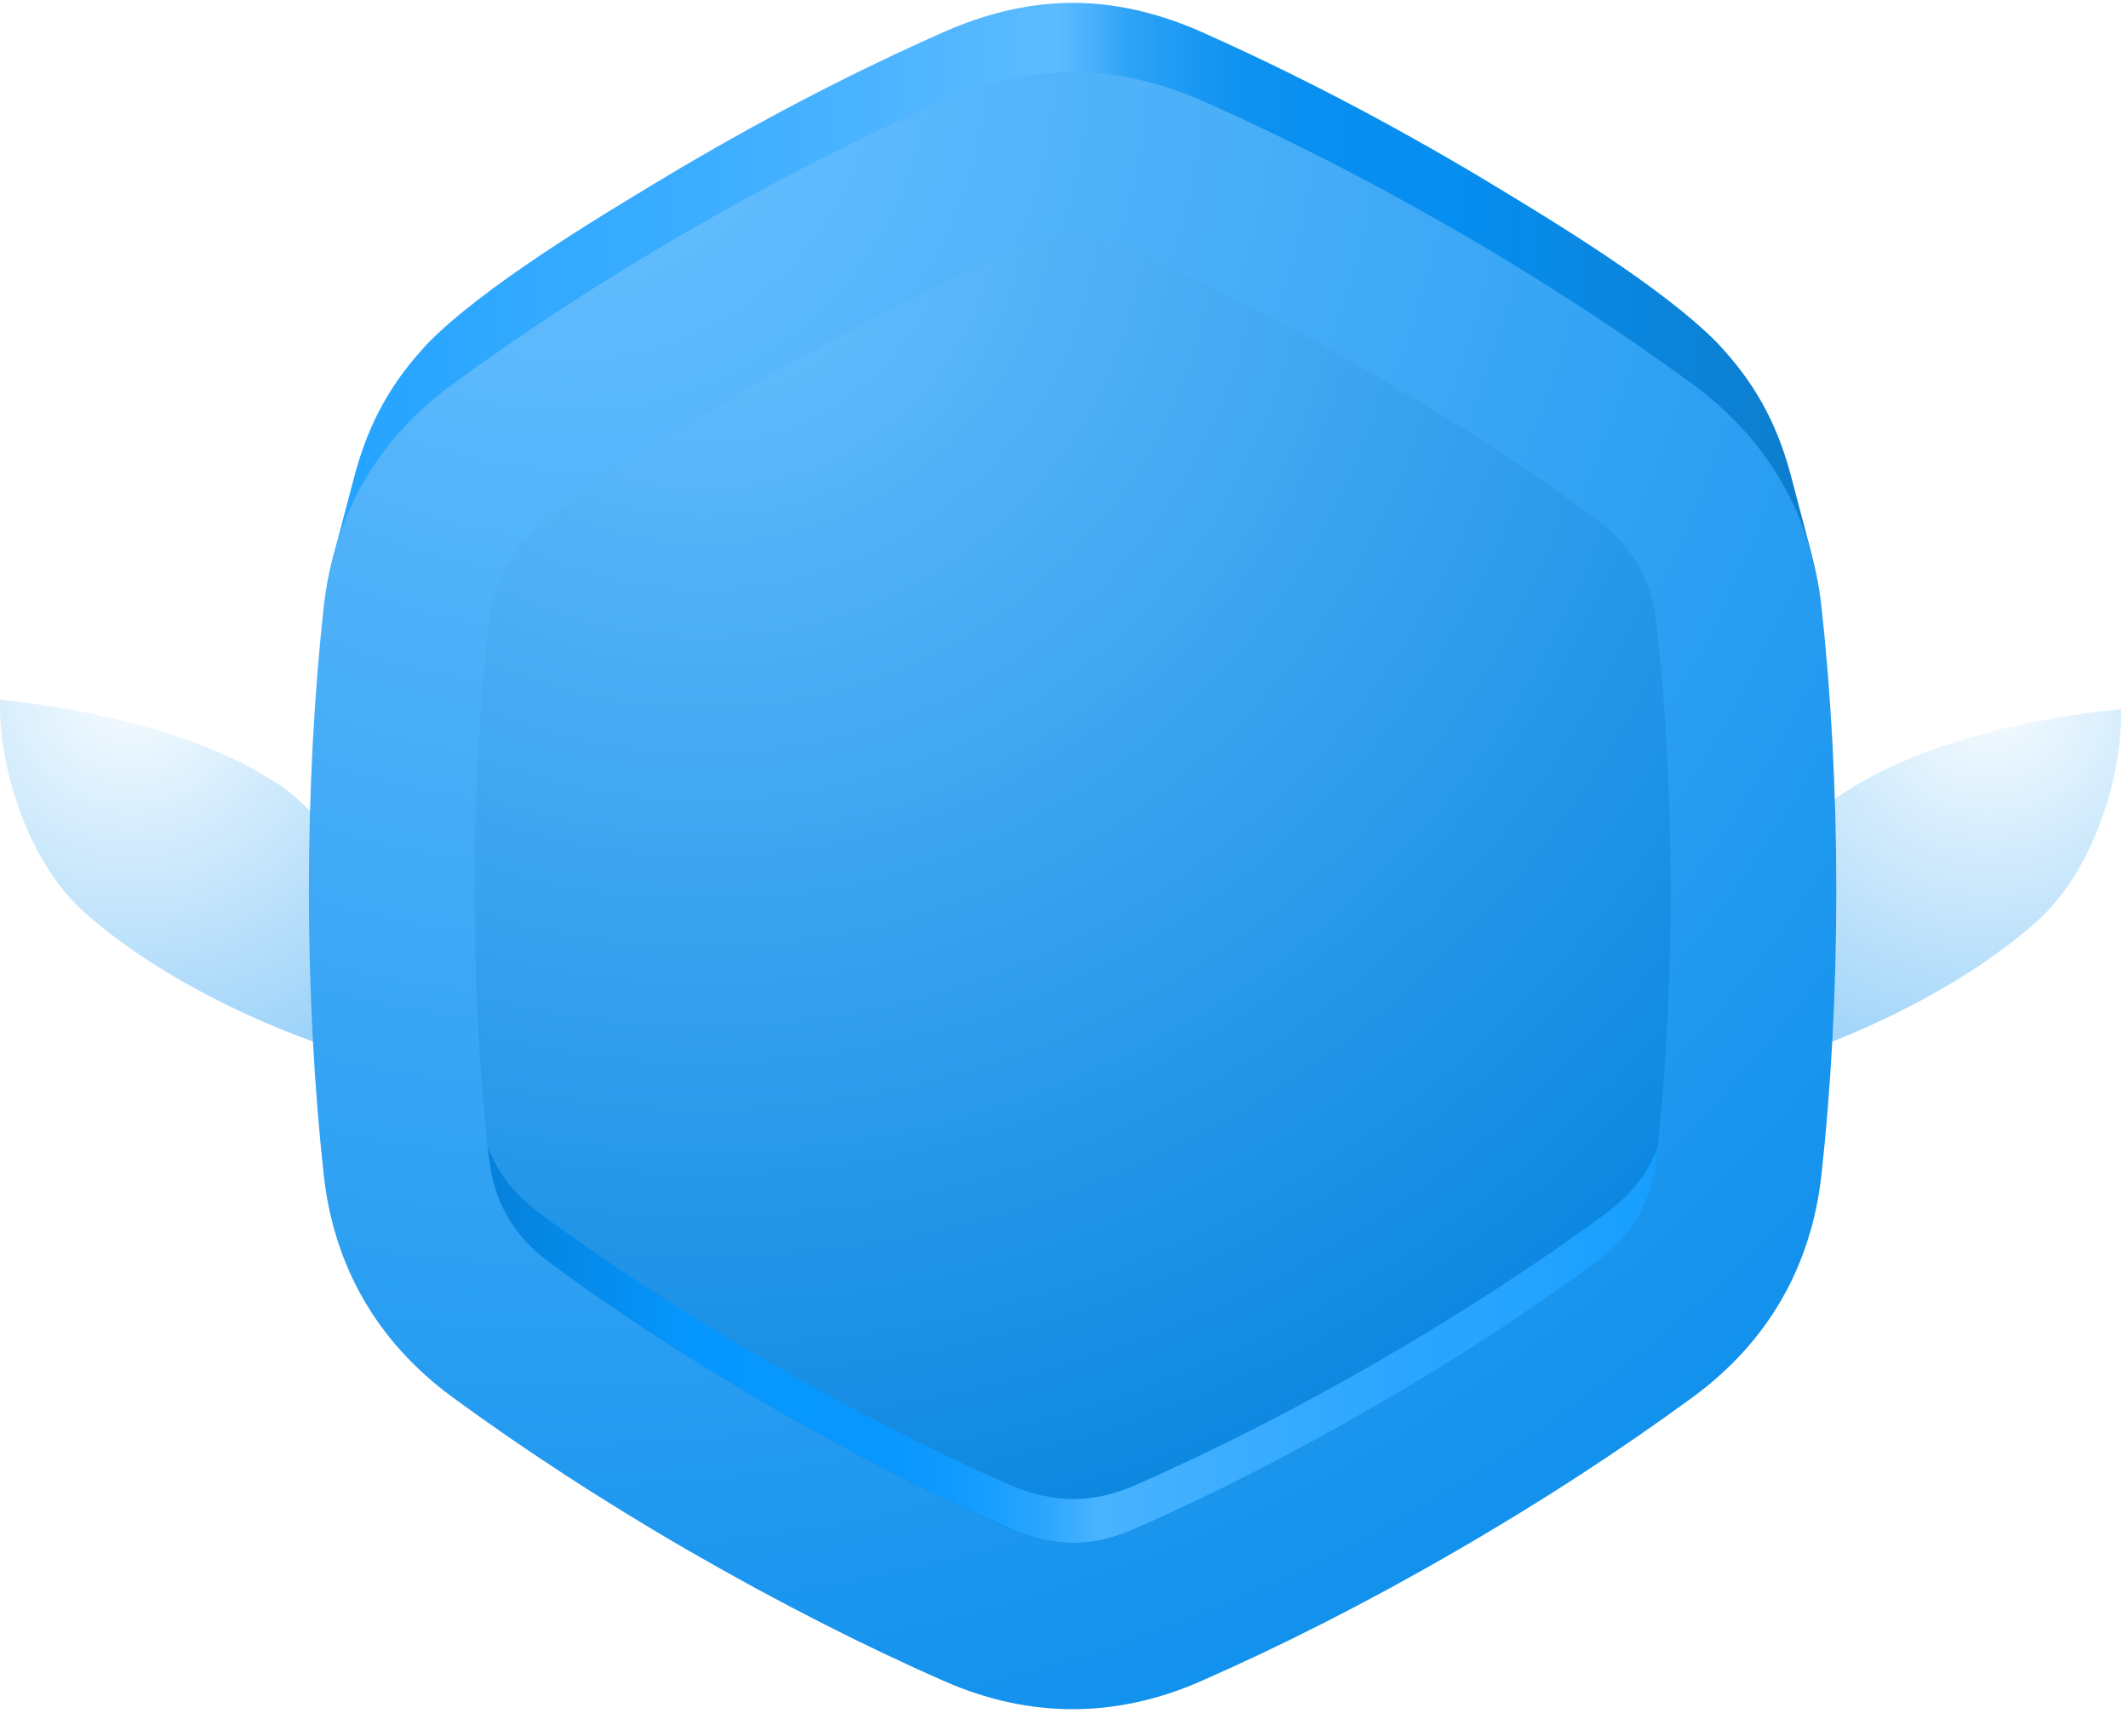
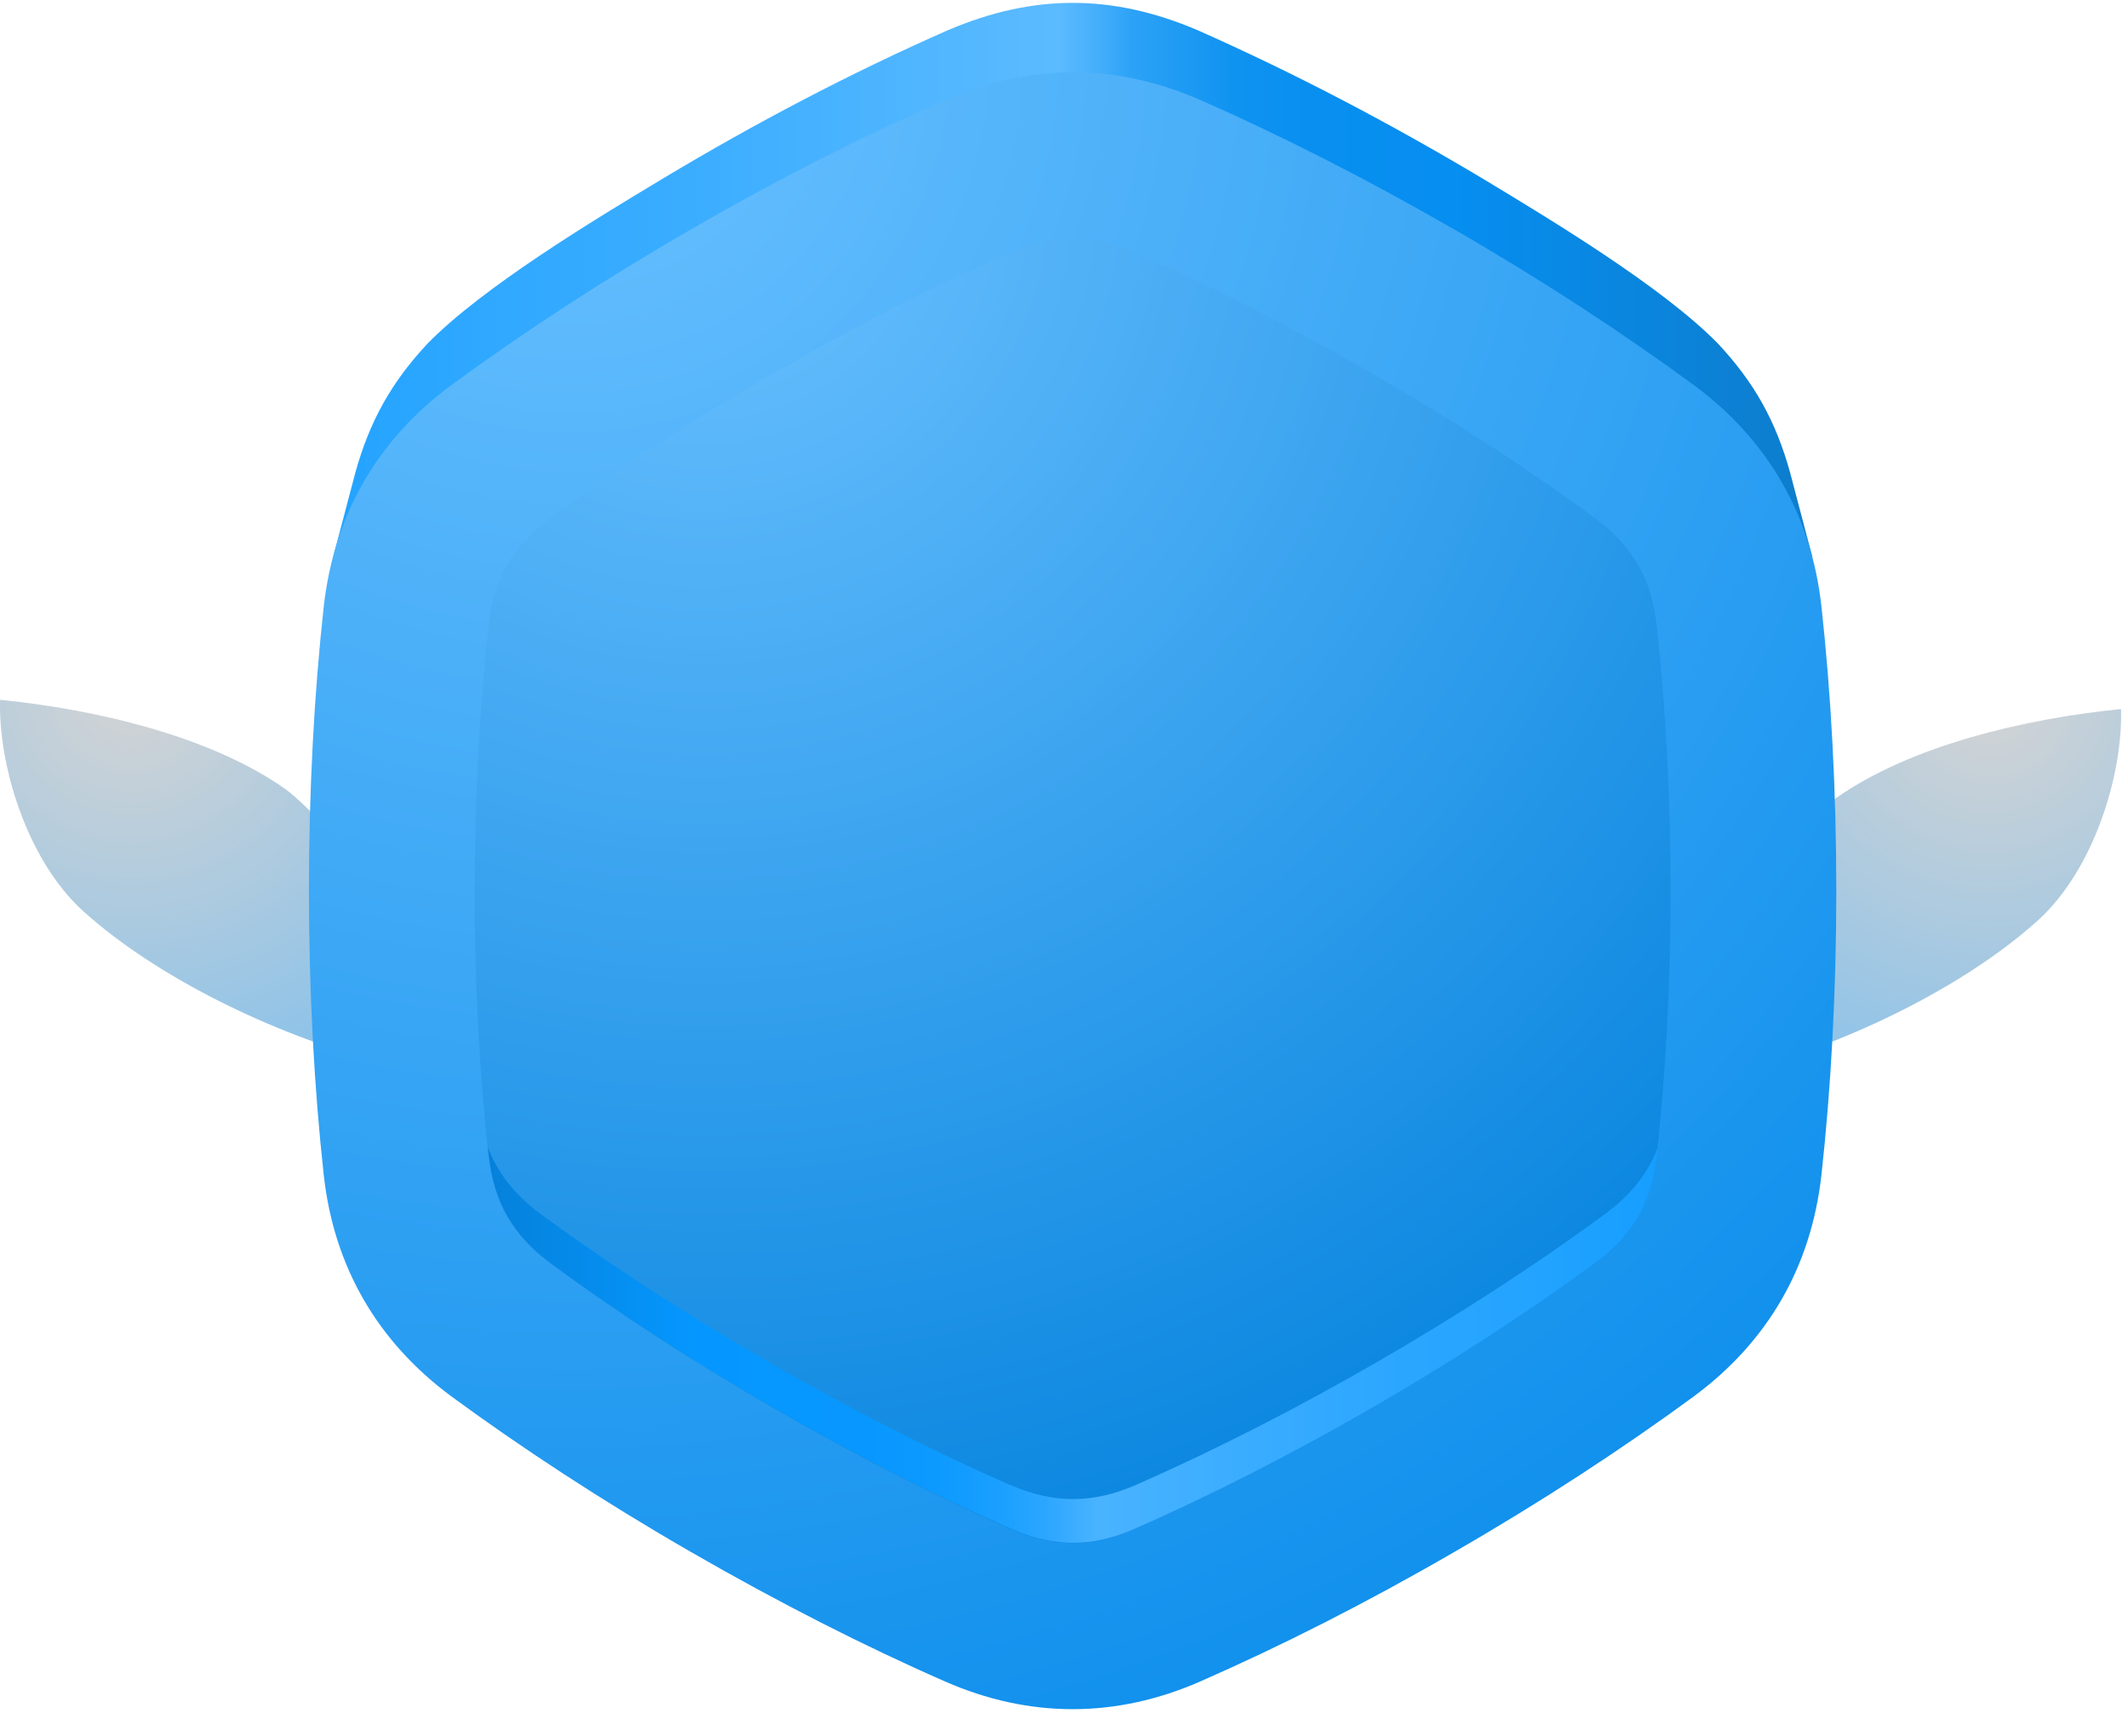
<svg xmlns="http://www.w3.org/2000/svg" width="76" height="62" viewBox="0 0 76 62" fill="none">
  <path fill-rule="evenodd" clip-rule="evenodd" d="M13.653 31.92V37.98C9.653 36.93 5.523 34.85 2.983 32.56C0.933 30.71 -0.067 27.27 0.003 25C3.423 25.34 7.523 26.3 10.193 28.19C10.913 28.7 13.083 31 13.653 31.92Z" fill="url(#paint0_radial_5106_234)" />
  <path fill-rule="evenodd" clip-rule="evenodd" d="M62.101 32.25V38.31C66.101 37.26 70.231 35.18 72.771 32.89C74.821 31.04 75.821 27.6 75.751 25.33C72.331 25.67 68.231 26.63 65.561 28.52C64.841 29.03 62.671 31.33 62.101 32.25Z" fill="url(#paint1_radial_5106_234)" />
  <path fill-rule="evenodd" clip-rule="evenodd" d="M64.722 19.88L63.932 16.88C63.422 15.04 62.652 13.66 61.352 12.27C59.372 10.25 55.422 7.87 52.953 6.38C49.653 4.41 46.272 2.63 42.752 1.07C39.712 -0.22 36.913 -0.22 33.873 1.07C30.352 2.62 26.973 4.4 23.672 6.38C21.192 7.87 17.253 10.25 15.273 12.27C13.973 13.66 13.202 15.05 12.692 16.88L11.902 19.88H64.722Z" fill="url(#paint2_linear_5106_234)" />
  <path fill-rule="evenodd" clip-rule="evenodd" d="M60.472 13.74C57.962 11.9 55.083 10.01 51.943 8.2C48.803 6.39 45.733 4.83 42.883 3.58C39.862 2.25 36.752 2.25 33.733 3.58C30.883 4.83 27.812 6.38 24.672 8.2C21.532 10.01 18.652 11.9 16.142 13.74C13.482 15.7 11.932 18.38 11.562 21.67C11.223 24.76 11.033 28.2 11.033 31.82C11.033 35.44 11.223 38.88 11.562 41.97C11.922 45.25 13.482 47.94 16.142 49.9C18.652 51.74 21.532 53.63 24.672 55.44C27.812 57.25 30.883 58.81 33.733 60.06C36.752 61.39 39.862 61.39 42.883 60.06C45.733 58.81 48.803 57.26 51.943 55.44C55.083 53.63 57.962 51.74 60.472 49.9C63.133 47.94 64.683 45.26 65.052 41.97C65.392 38.88 65.582 35.44 65.582 31.82C65.582 28.2 65.392 24.76 65.052 21.67C64.692 18.39 63.133 15.7 60.472 13.74Z" fill="url(#paint3_radial_5106_234)" />
  <path fill-rule="evenodd" clip-rule="evenodd" d="M56.962 18.51C54.413 16.63 51.722 14.91 48.983 13.33C46.242 11.75 43.403 10.28 40.502 9.01C38.992 8.35 37.612 8.35 36.112 9.01C33.212 10.28 30.383 11.75 27.633 13.33C24.892 14.91 22.203 16.64 19.652 18.51C18.323 19.48 17.633 20.68 17.453 22.32C17.102 25.47 16.953 28.65 16.953 31.82C16.953 34.99 17.102 38.17 17.453 41.32C17.633 42.96 18.323 44.15 19.652 45.13C22.203 47.01 24.892 48.73 27.633 50.31C30.372 51.89 33.212 53.36 36.112 54.63C37.623 55.29 39.002 55.29 40.502 54.63C43.403 53.36 46.233 51.89 48.983 50.31C51.722 48.73 54.413 47 56.962 45.13C58.292 44.16 58.983 42.96 59.163 41.32C59.513 38.17 59.663 34.99 59.663 31.82C59.663 28.65 59.513 25.47 59.163 22.32C58.983 20.68 58.292 19.49 56.962 18.51Z" fill="url(#paint4_radial_5106_234)" />
  <path fill-rule="evenodd" clip-rule="evenodd" d="M36.072 53.05C33.123 51.75 30.233 50.26 27.442 48.65C24.652 47.04 21.913 45.28 19.312 43.37C18.402 42.7 17.782 41.92 17.422 40.98C17.433 41.09 17.442 41.2 17.462 41.31C17.642 42.95 18.332 44.14 19.663 45.12C22.212 47 24.902 48.72 27.642 50.3C30.383 51.88 33.222 53.35 36.123 54.62C37.633 55.28 39.013 55.28 40.513 54.62C43.413 53.35 46.242 51.88 48.992 50.3C51.733 48.72 54.422 46.99 56.972 45.12C58.303 44.15 58.992 42.95 59.172 41.31C59.182 41.2 59.193 41.09 59.212 40.98C58.852 41.93 58.233 42.7 57.322 43.37C54.722 45.28 51.992 47.03 49.193 48.65C46.403 50.26 43.513 51.75 40.562 53.05C39.032 53.72 37.623 53.72 36.093 53.05H36.072Z" fill="url(#paint5_linear_5106_234)" />
  <defs>
    <radialGradient id="paint0_radial_5106_234" cx="0" cy="0" r="1" gradientUnits="userSpaceOnUse" gradientTransform="translate(4.69343 24.52) scale(23.18 23.18)">
-       <stop stop-color="#F7FCFF" />
+       <stop stop-color="#D4D4D4" />
      <stop offset="1" stop-color="#62B8F5" />
    </radialGradient>
    <radialGradient id="paint1_radial_5106_234" cx="0" cy="0" r="1" gradientUnits="userSpaceOnUse" gradientTransform="translate(71.061 24.8501) rotate(180) scale(23.18 23.18)">
-       <stop stop-color="#F7FCFF" />
+       <stop stop-color="#D4D4D4" />
      <stop offset="1" stop-color="#62B8F5" />
    </radialGradient>
    <linearGradient id="paint2_linear_5106_234" x1="11.902" y1="9.99" x2="64.722" y2="9.99" gradientUnits="userSpaceOnUse">
      <stop stop-color="#23A3FF" />
      <stop offset="0.12" stop-color="#31A9FF" />
      <stop offset="0.22" stop-color="#38ACFF" />
      <stop offset="0.49" stop-color="#5CBBFF" />
      <stop offset="0.52" stop-color="#42ADFA" />
      <stop offset="0.54" stop-color="#2CA2F6" />
      <stop offset="0.58" stop-color="#1B99F3" />
      <stop offset="0.61" stop-color="#0F93F1" />
      <stop offset="0.66" stop-color="#088FF0" />
      <stop offset="0.76" stop-color="#068EF0" />
      <stop offset="1" stop-color="#0E7DCC" />
    </linearGradient>
    <radialGradient id="paint3_radial_5106_234" cx="0" cy="0" r="1" gradientUnits="userSpaceOnUse" gradientTransform="translate(20.2225 1.60002) scale(71.74 71.74)">
      <stop stop-color="#6BC1FF" />
      <stop offset="1" stop-color="#058AEA" />
    </radialGradient>
    <radialGradient id="paint4_radial_5106_234" cx="0" cy="0" r="1" gradientUnits="userSpaceOnUse" gradientTransform="translate(25.2725 7.18014) scale(54.78 54.78)">
      <stop stop-color="#6BC1FF" />
      <stop offset="1" stop-color="#0080DC" />
    </radialGradient>
    <linearGradient id="paint5_linear_5106_234" x1="17.422" y1="48.05" x2="59.203" y2="48.05" gradientUnits="userSpaceOnUse">
      <stop stop-color="#0581DA" />
      <stop offset="0.18" stop-color="#0597FF" />
      <stop offset="0.32" stop-color="#0797FF" />
      <stop offset="0.39" stop-color="#0E9AFF" />
      <stop offset="0.44" stop-color="#1BA0FF" />
      <stop offset="0.48" stop-color="#2DA7FF" />
      <stop offset="0.52" stop-color="#49B3FF" />
      <stop offset="0.78" stop-color="#2BA6FF" />
      <stop offset="0.88" stop-color="#24A4FF" />
      <stop offset="1" stop-color="#169EFF" />
    </linearGradient>
  </defs>
</svg>
